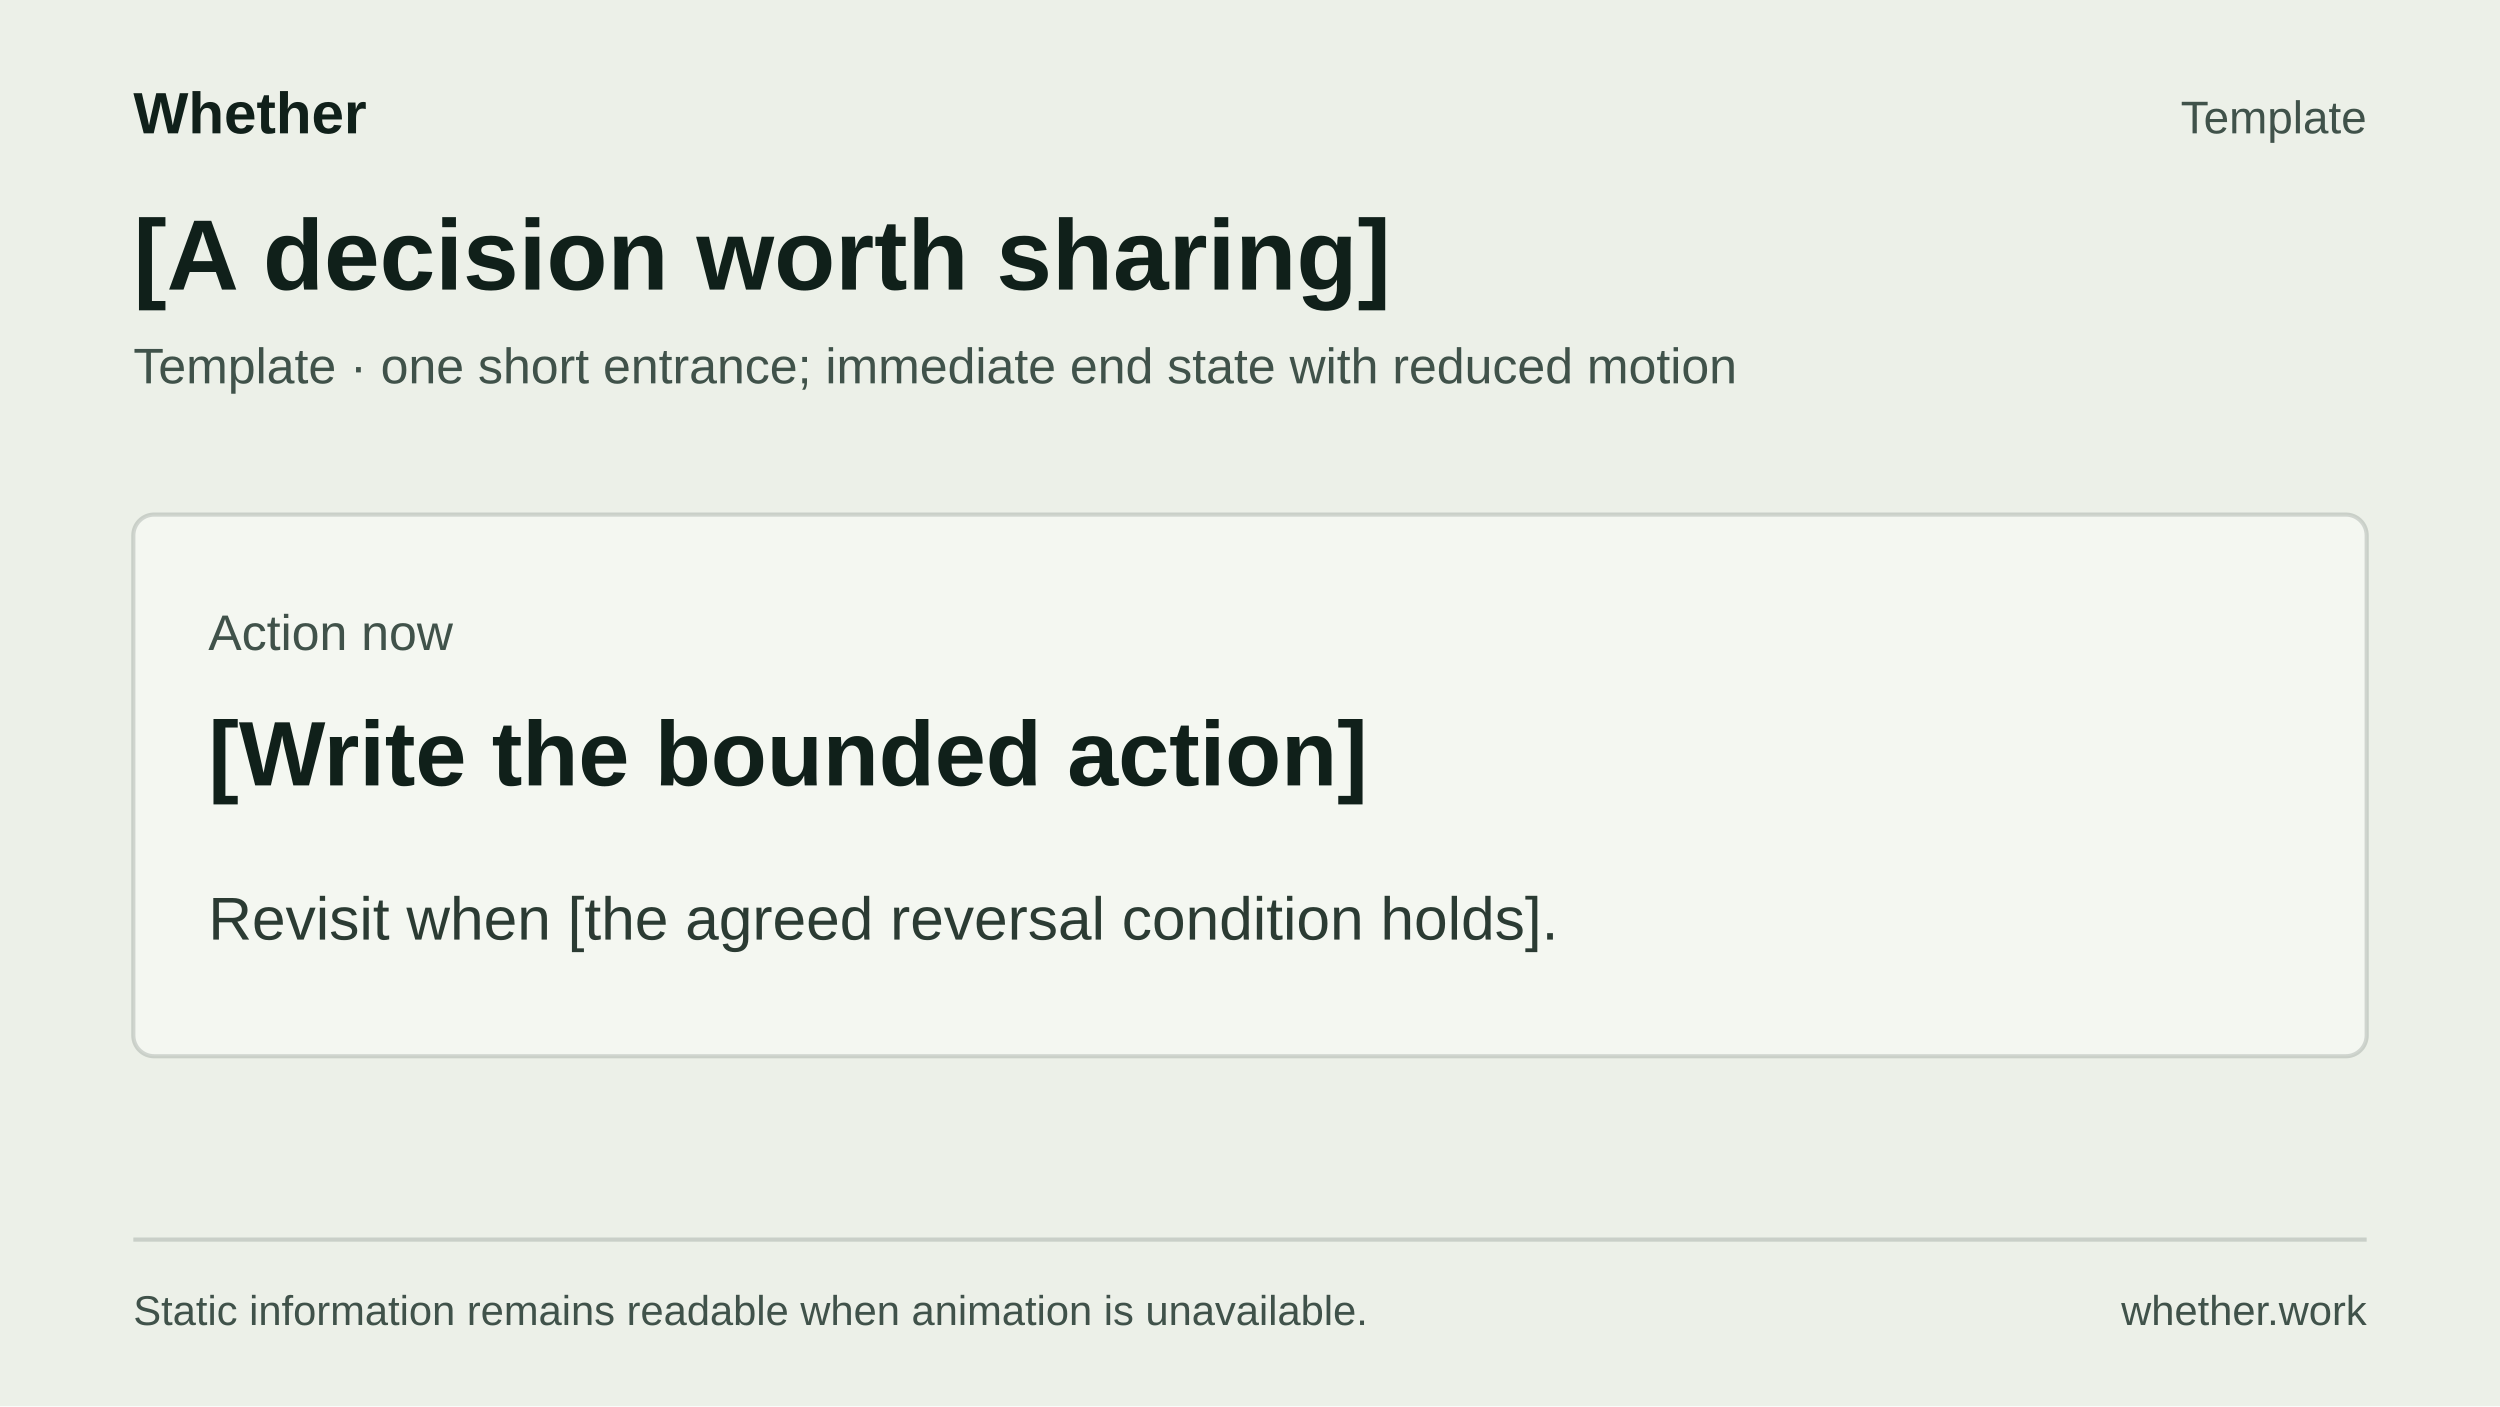
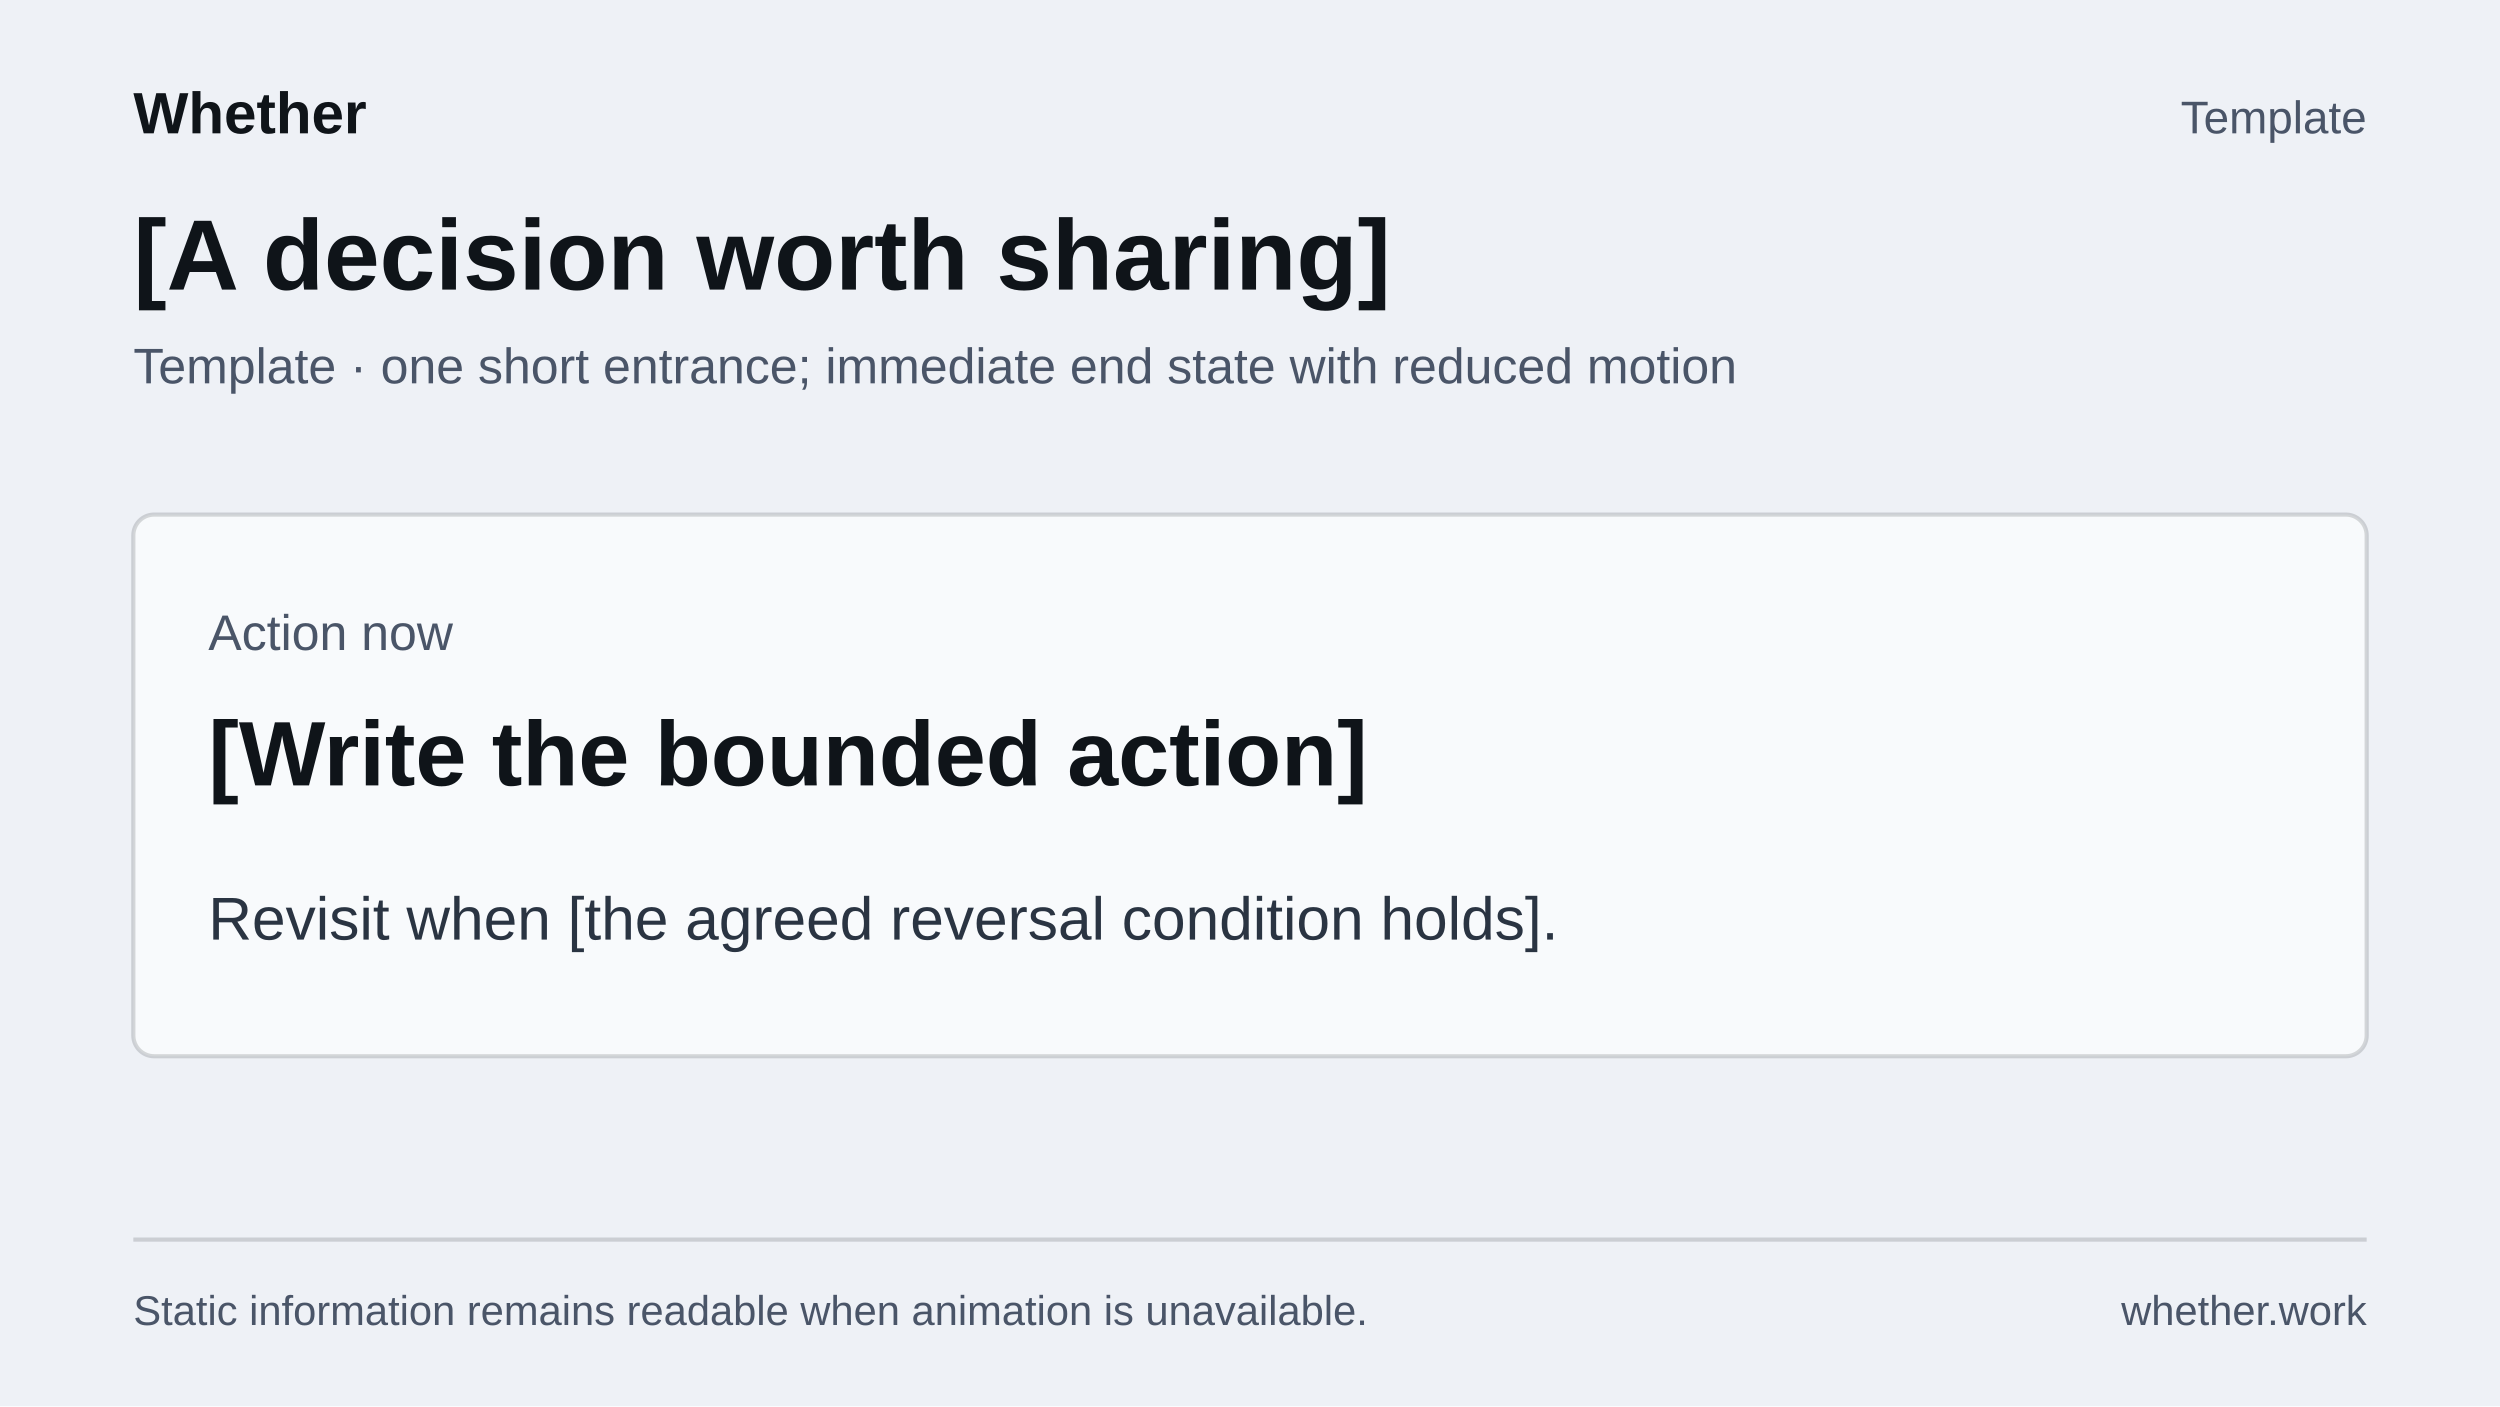
<svg xmlns="http://www.w3.org/2000/svg" width="1200" height="675" viewBox="0 0 1200 675" role="img" aria-labelledby="light-decision-reveal-title light-decision-reveal-desc">
  <g font-family="Archivo, Arial, sans-serif" font-variant-numeric="tabular-nums">
-     <rect width="100%" height="100%" fill="#ecf0e8" />
-     <text x="64" y="64" font-size="28" font-weight="700" fill="#10201a" text-anchor="start">Whether</text>
-     <text x="1136" y="64" font-size="22" font-weight="400" fill="#40524a" text-anchor="end">Template</text>
-     <text x="64" y="139" font-size="48" font-weight="700" fill="#10201a" text-anchor="start">[A decision worth sharing]</text>
-     <text x="64" y="184" font-size="24" font-weight="400" fill="#40524a" text-anchor="start">Template · one short entrance; immediate end state with reduced motion</text>
-     <rect x="64" y="247" width="1072" height="260" rx="10" fill="#f4f7f1" stroke="rgba(16, 32, 26, 0.16)" stroke-width="2" />
-     <text x="100" y="312" font-size="24" font-weight="400" fill="#40524a" text-anchor="start">Action now</text>
-     <text x="100" y="377" font-size="44" font-weight="600" fill="#10201a" text-anchor="start">[Write the bounded action]</text>
-     <text x="100" y="451" font-size="29" font-weight="400" fill="#2b3b33" text-anchor="start">Revisit when [the agreed reversal condition holds].</text>
-     <line x1="64" y1="595" x2="1136" y2="595" stroke="rgba(16, 32, 26, 0.16)" stroke-width="2" />
-     <text x="64" y="636" font-size="20" font-weight="400" fill="#40524a" text-anchor="start">Static information remains readable when animation is unavailable.</text>
-     <text x="1136" y="636" font-size="20" font-weight="400" fill="#40524a" text-anchor="end">whether.work</text>
+     <rect width="100%" height="100%" fill="#eef1f6" />
+     <text x="64" y="64" font-size="28" font-weight="700" fill="#0f1419" text-anchor="start">Whether</text>
+     <text x="1136" y="64" font-size="22" font-weight="400" fill="#4a5568" text-anchor="end">Template</text>
+     <text x="64" y="139" font-size="48" font-weight="700" fill="#0f1419" text-anchor="start">[A decision worth sharing]</text>
+     <text x="64" y="184" font-size="24" font-weight="400" fill="#4a5568" text-anchor="start">Template · one short entrance; immediate end state with reduced motion</text>
+     <rect x="64" y="247" width="1072" height="260" rx="10" fill="#f8fafc" stroke="rgba(15, 20, 25, 0.16)" stroke-width="2" />
+     <text x="100" y="312" font-size="24" font-weight="400" fill="#4a5568" text-anchor="start">Action now</text>
+     <text x="100" y="377" font-size="44" font-weight="600" fill="#0f1419" text-anchor="start">[Write the bounded action]</text>
+     <text x="100" y="451" font-size="29" font-weight="400" fill="#2a3442" text-anchor="start">Revisit when [the agreed reversal condition holds].</text>
+     <line x1="64" y1="595" x2="1136" y2="595" stroke="rgba(15, 20, 25, 0.16)" stroke-width="2" />
+     <text x="64" y="636" font-size="20" font-weight="400" fill="#4a5568" text-anchor="start">Static information remains readable when animation is unavailable.</text>
+     <text x="1136" y="636" font-size="20" font-weight="400" fill="#4a5568" text-anchor="end">whether.work</text>
  </g>
</svg>
